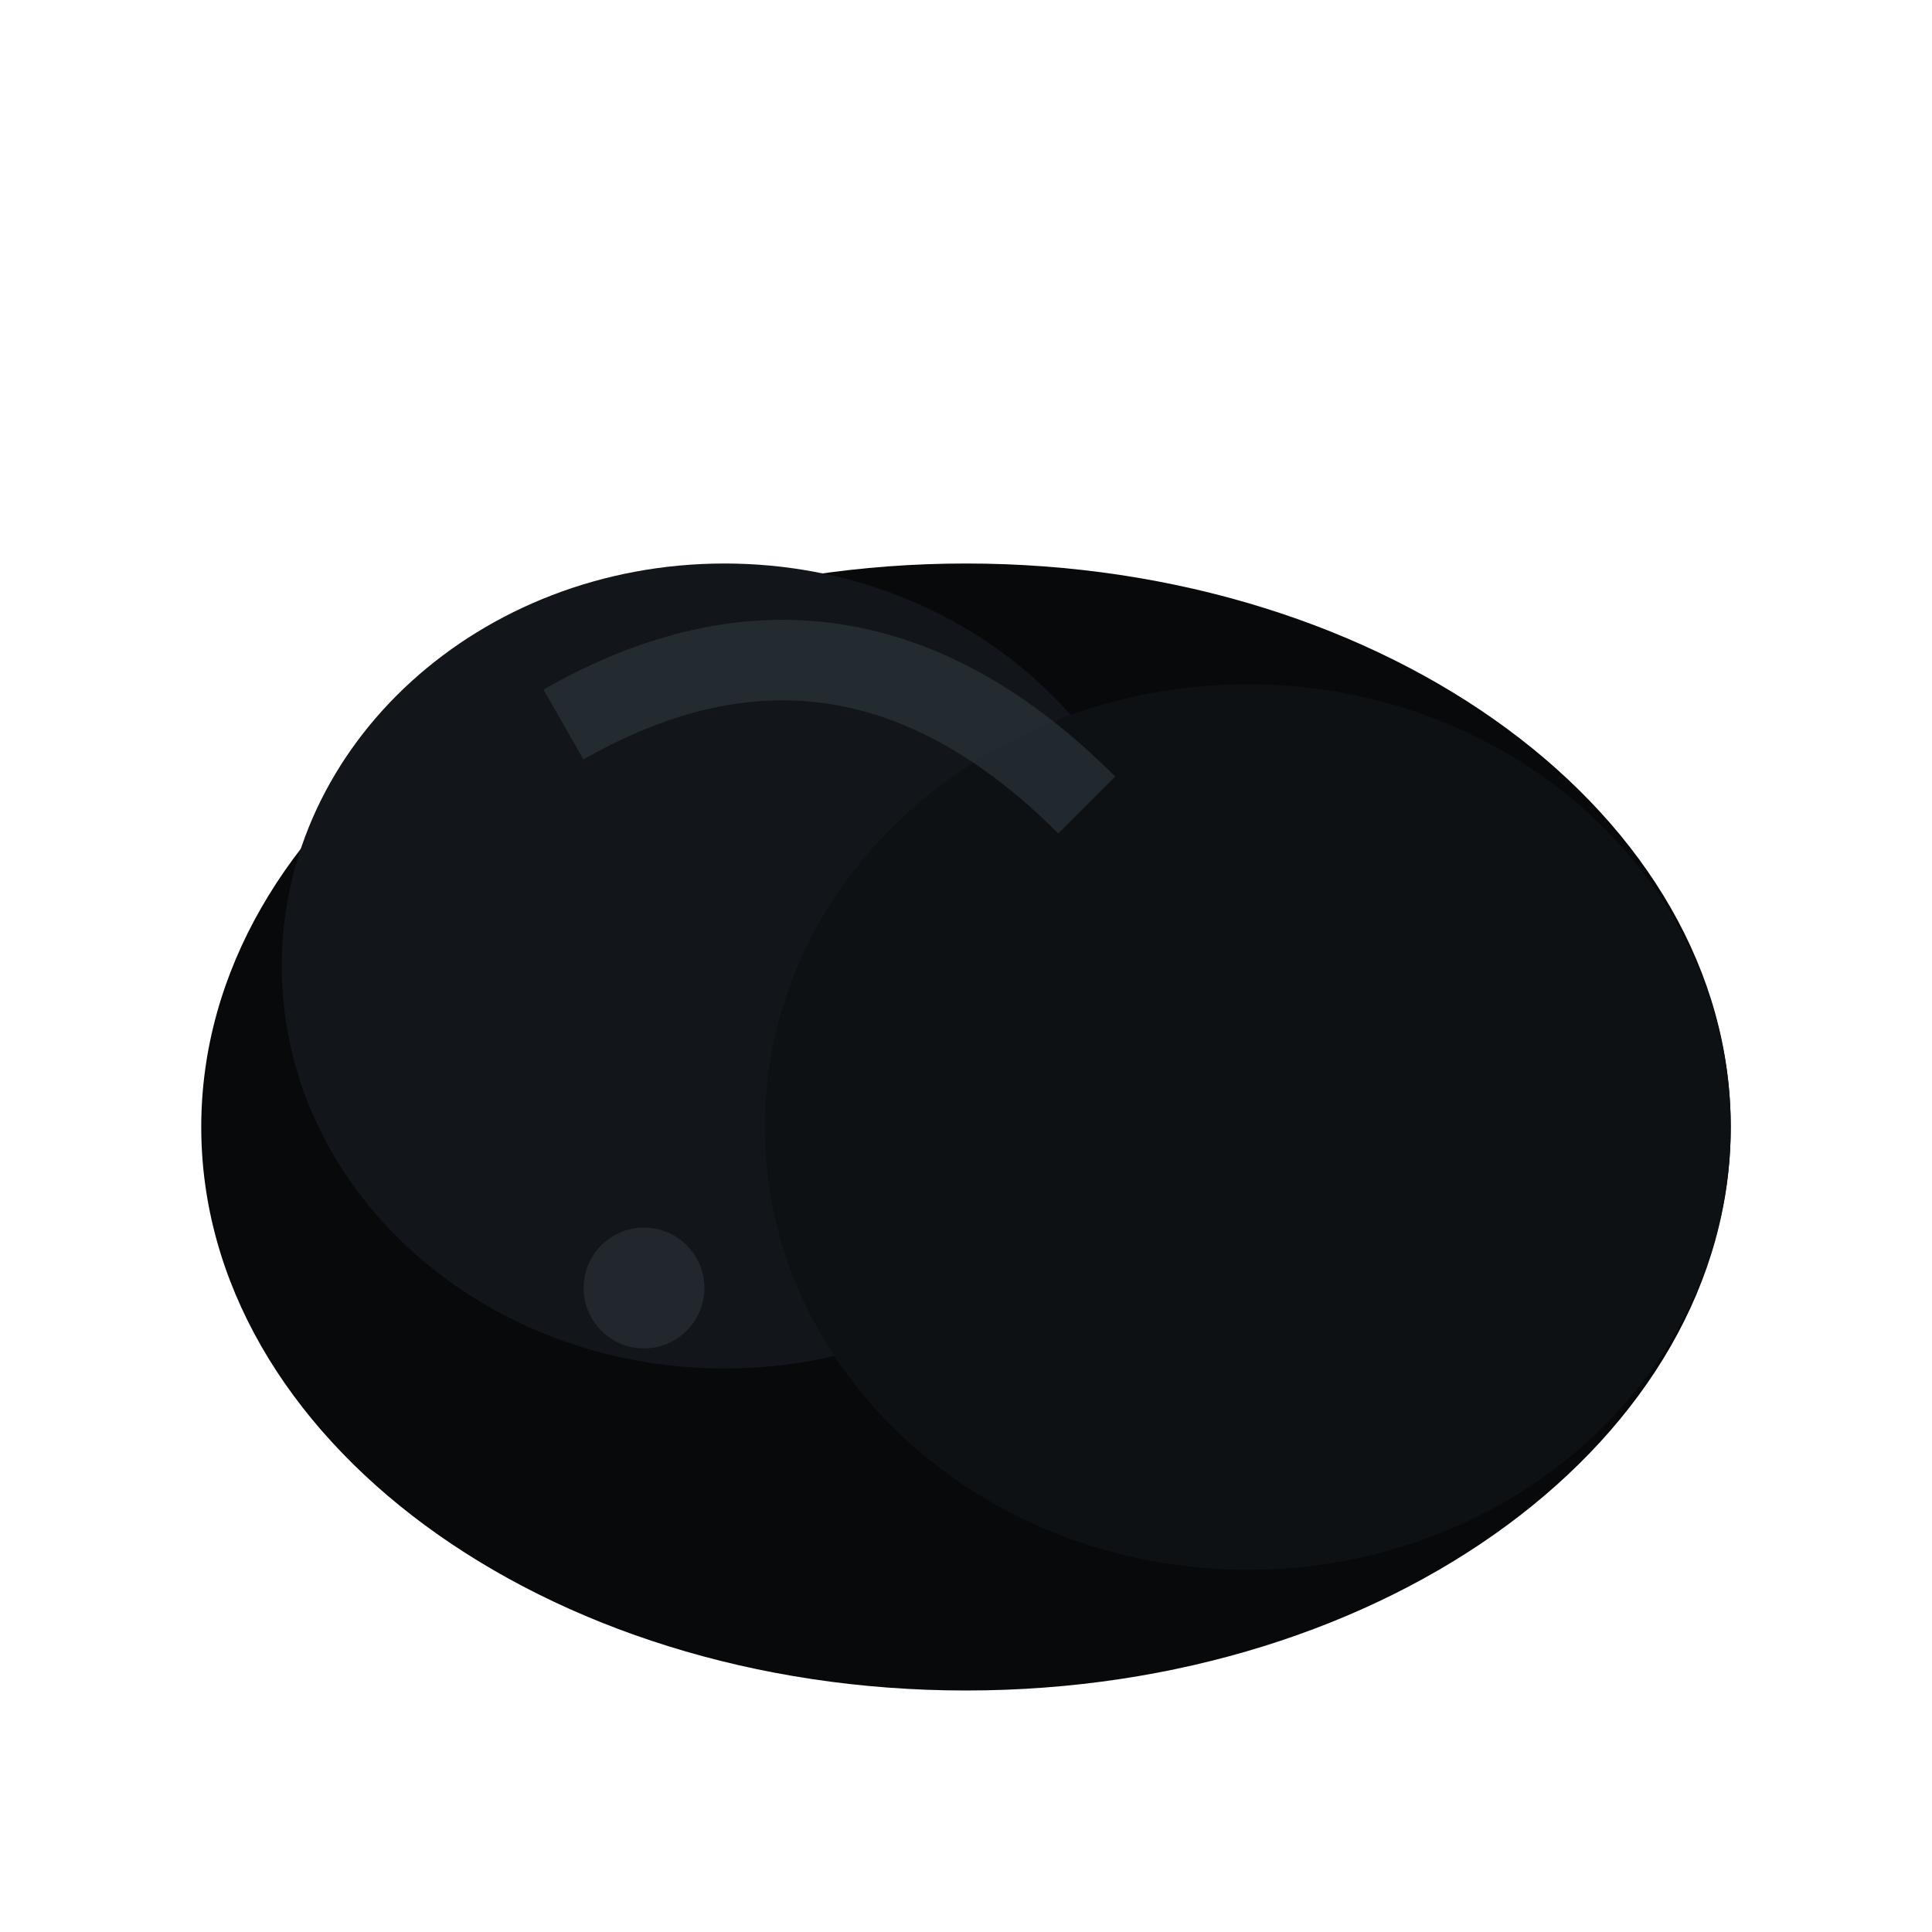
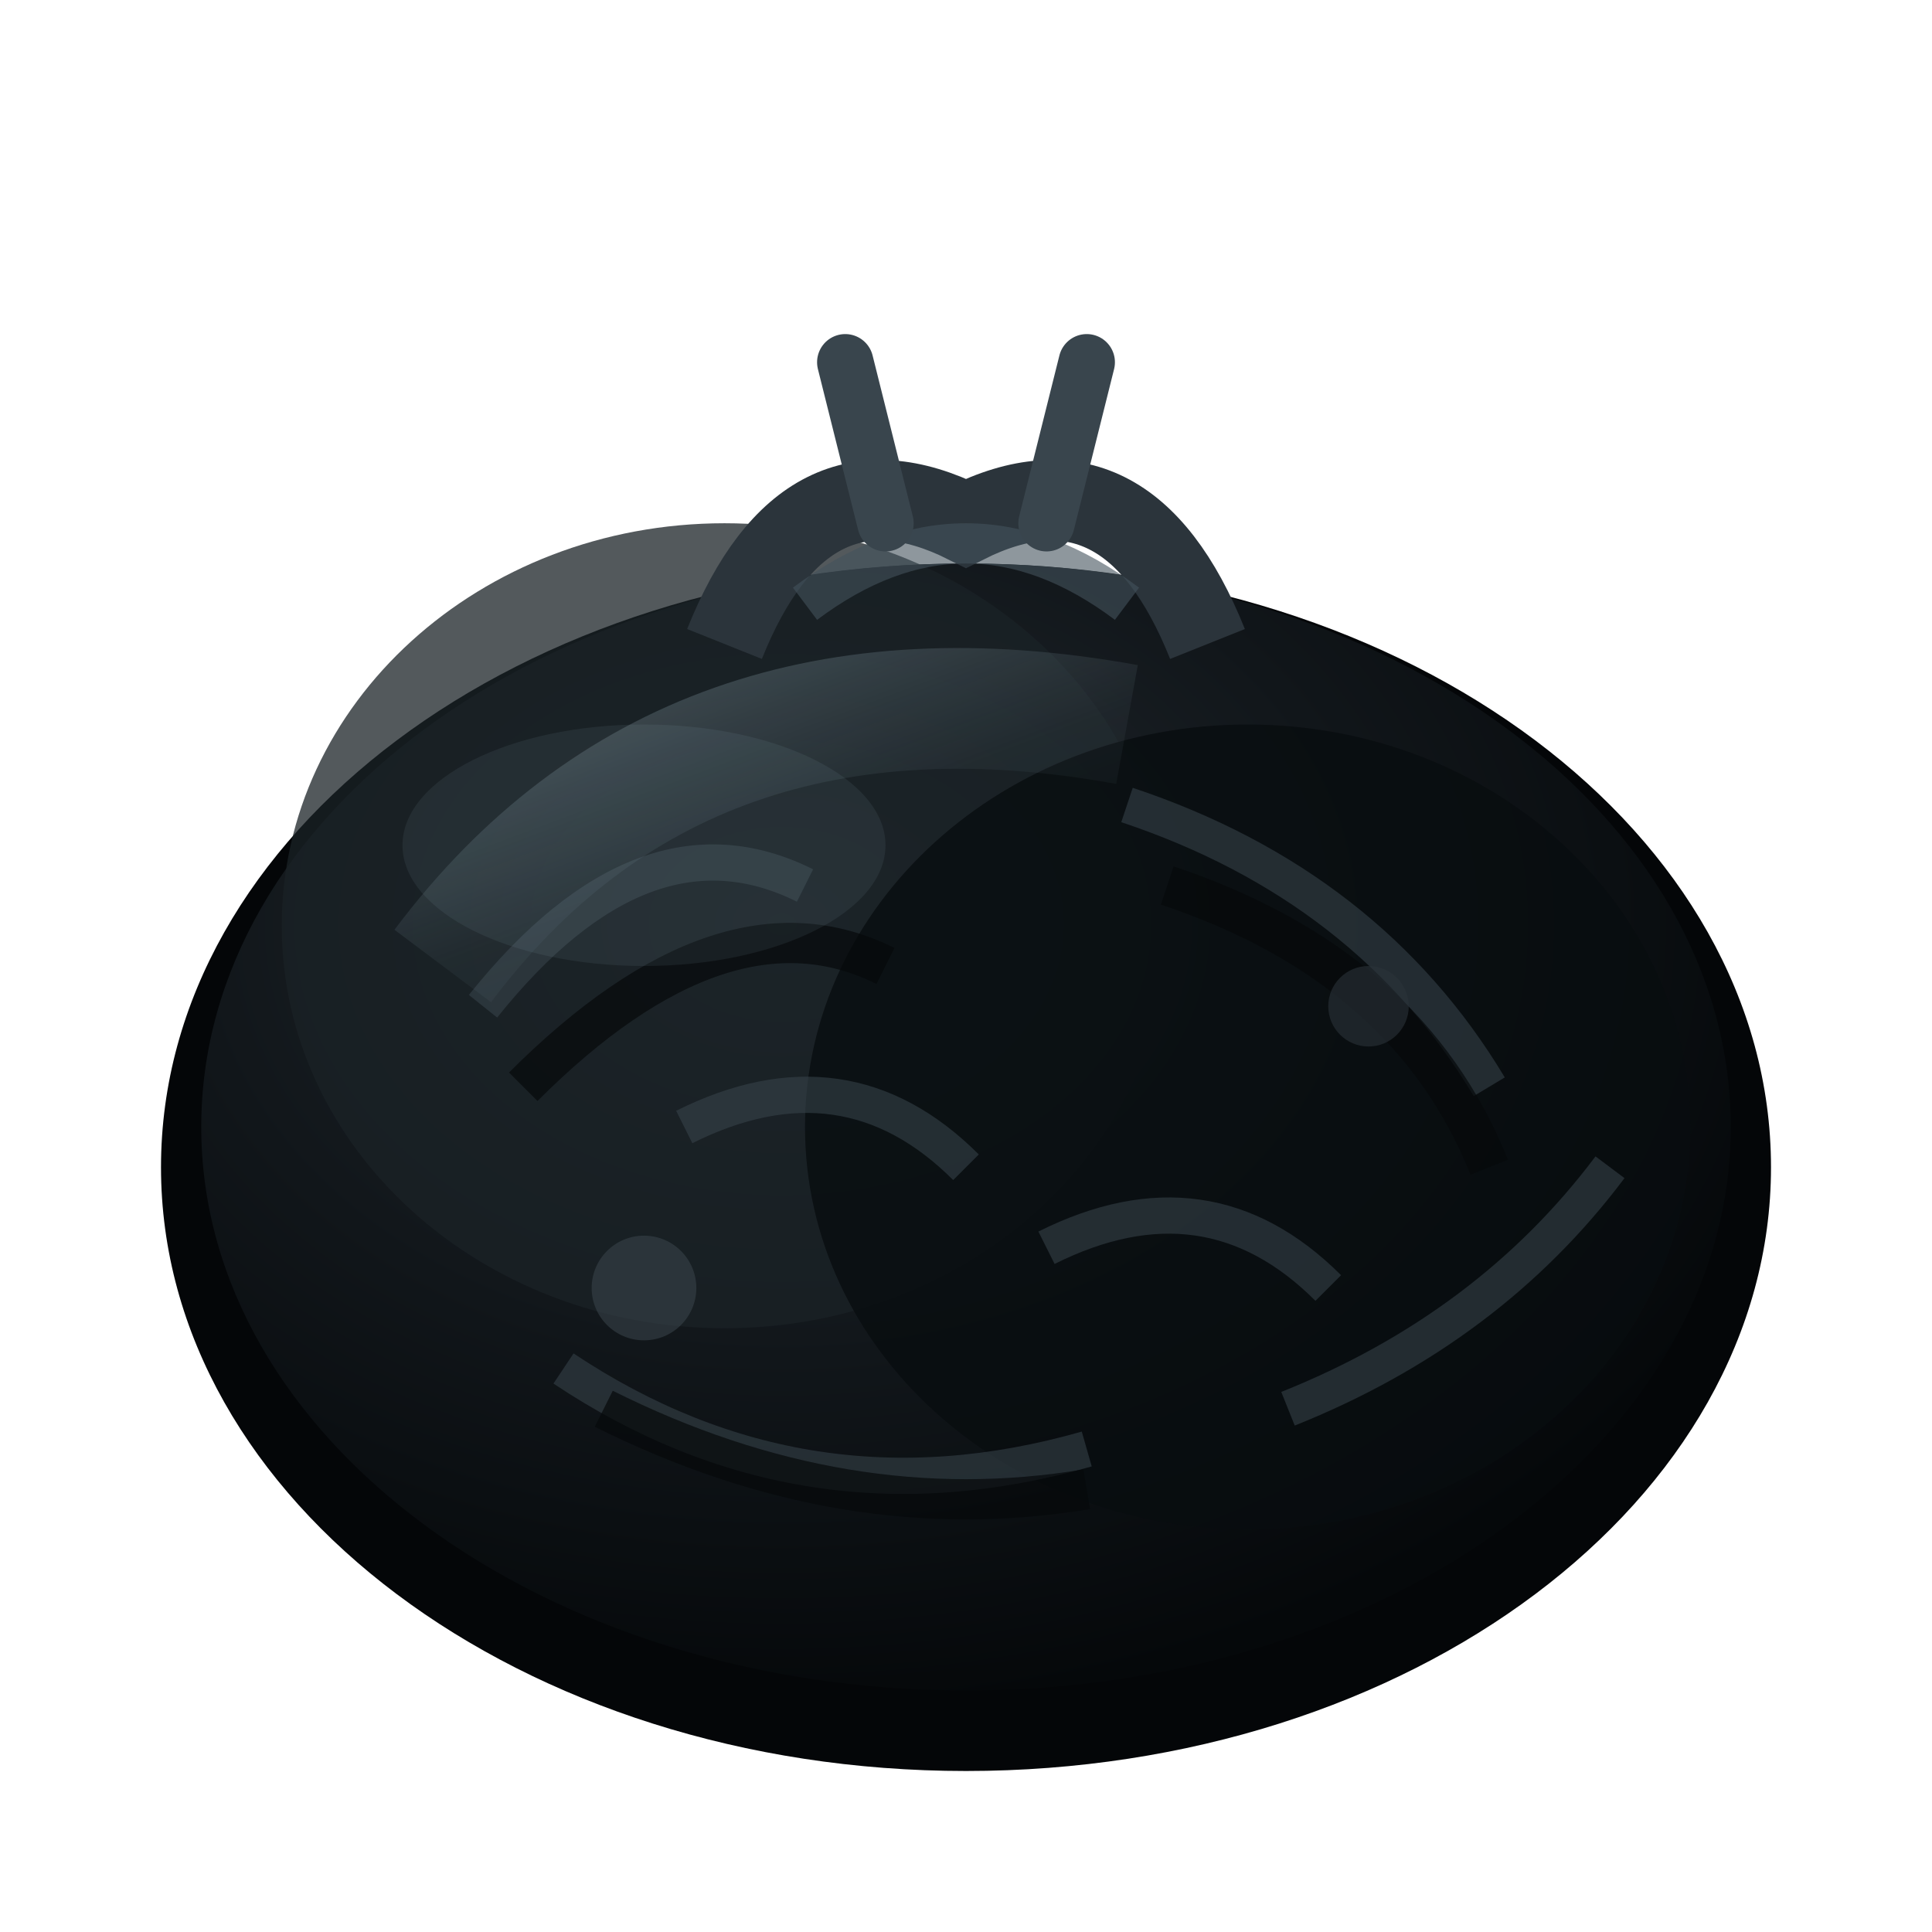
<svg xmlns="http://www.w3.org/2000/svg" width="48" height="48" viewBox="0 0 48 48">
-   <ellipse cx="24" cy="28" rx="19" ry="14" fill="#07090b" />
-   <ellipse cx="18" cy="24" rx="11" ry="10" fill="#12161a" />
-   <ellipse cx="31" cy="28" rx="12" ry="11" fill="#0d1114" />
-   <path d="M14 18 Q21 14 27 20" stroke="#303840" stroke-width="2" fill="none" opacity="0.6" />
-   <circle cx="16" cy="32" r="1.5" fill="#303840" opacity="0.5" />
+   <defs>
+     <radialGradient id="bag" cx="38%" cy="32%" r="70%">
+       <stop offset="0" stop-color="#232a30" />
+       <stop offset="0.55" stop-color="#11161a" />
+       <stop offset="1" stop-color="#05080a" />
+     </radialGradient>
+     <linearGradient id="sheen" x1="0" y1="0" x2="1" y2="1">
+       <stop offset="0" stop-color="#b9d4e0" stop-opacity="0.28" />
+       <stop offset="0.5" stop-color="#8ea8b5" stop-opacity="0.07" />
+       <stop offset="1" stop-color="#8ea8b5" stop-opacity="0" />
+     </linearGradient>
+   </defs>
+   <ellipse cx="24" cy="29" rx="20" ry="15" fill="#040608" />
+   <ellipse cx="24" cy="28" rx="19" ry="14" fill="url(#bag)" />
+   <ellipse cx="18" cy="23" rx="11" ry="10" fill="#1a2126" opacity="0.75" />
+   <ellipse cx="31" cy="28" rx="11" ry="10" fill="#080c0f" opacity="0.8" />
+   <path d="M18 16 Q20 11 24 13 Q28 11 30 16" stroke="#2b343b" stroke-width="2" fill="none" />
+   <path d="M20 15 Q24 12 28 15" stroke="#43515b" stroke-width="1" fill="none" opacity="0.6" />
+   <path d="M22 13 L21 9 M26 13 L27 9" stroke="#39454d" stroke-width="1.4" stroke-linecap="round" />
+   <g stroke="#39454d" stroke-width="0.9" fill="none" opacity="0.55">
+     <path d="M12 25 Q16 20 20 22 M28 20 Q34 22 37 27 M14 34 Q20 38 27 36 M32 35 Q37 33 40 29" />
+     <path d="M17 28 Q21 26 24 29 M26 31 Q30 29 33 32" />
+   </g>
+   <g stroke="#05080a" stroke-width="1" fill="none" opacity="0.7">
+     <path d="M13 27 Q18 22 22 24 M29 22 Q35 24 37 29 M15 35 Q21 38 27 37" />
+   </g>
+   <path d="M11 24 Q17 16 28 18" stroke="url(#sheen)" stroke-width="3" fill="none" />
+   <ellipse cx="16" cy="21" rx="6" ry="3" fill="#a9c8d6" opacity="0.08" />
+   <circle cx="16" cy="32" r="1.3" fill="#3b464d" opacity="0.55" />
+   <circle cx="34" cy="25" r="1" fill="#2a3238" opacity="0.6" />
</svg>
